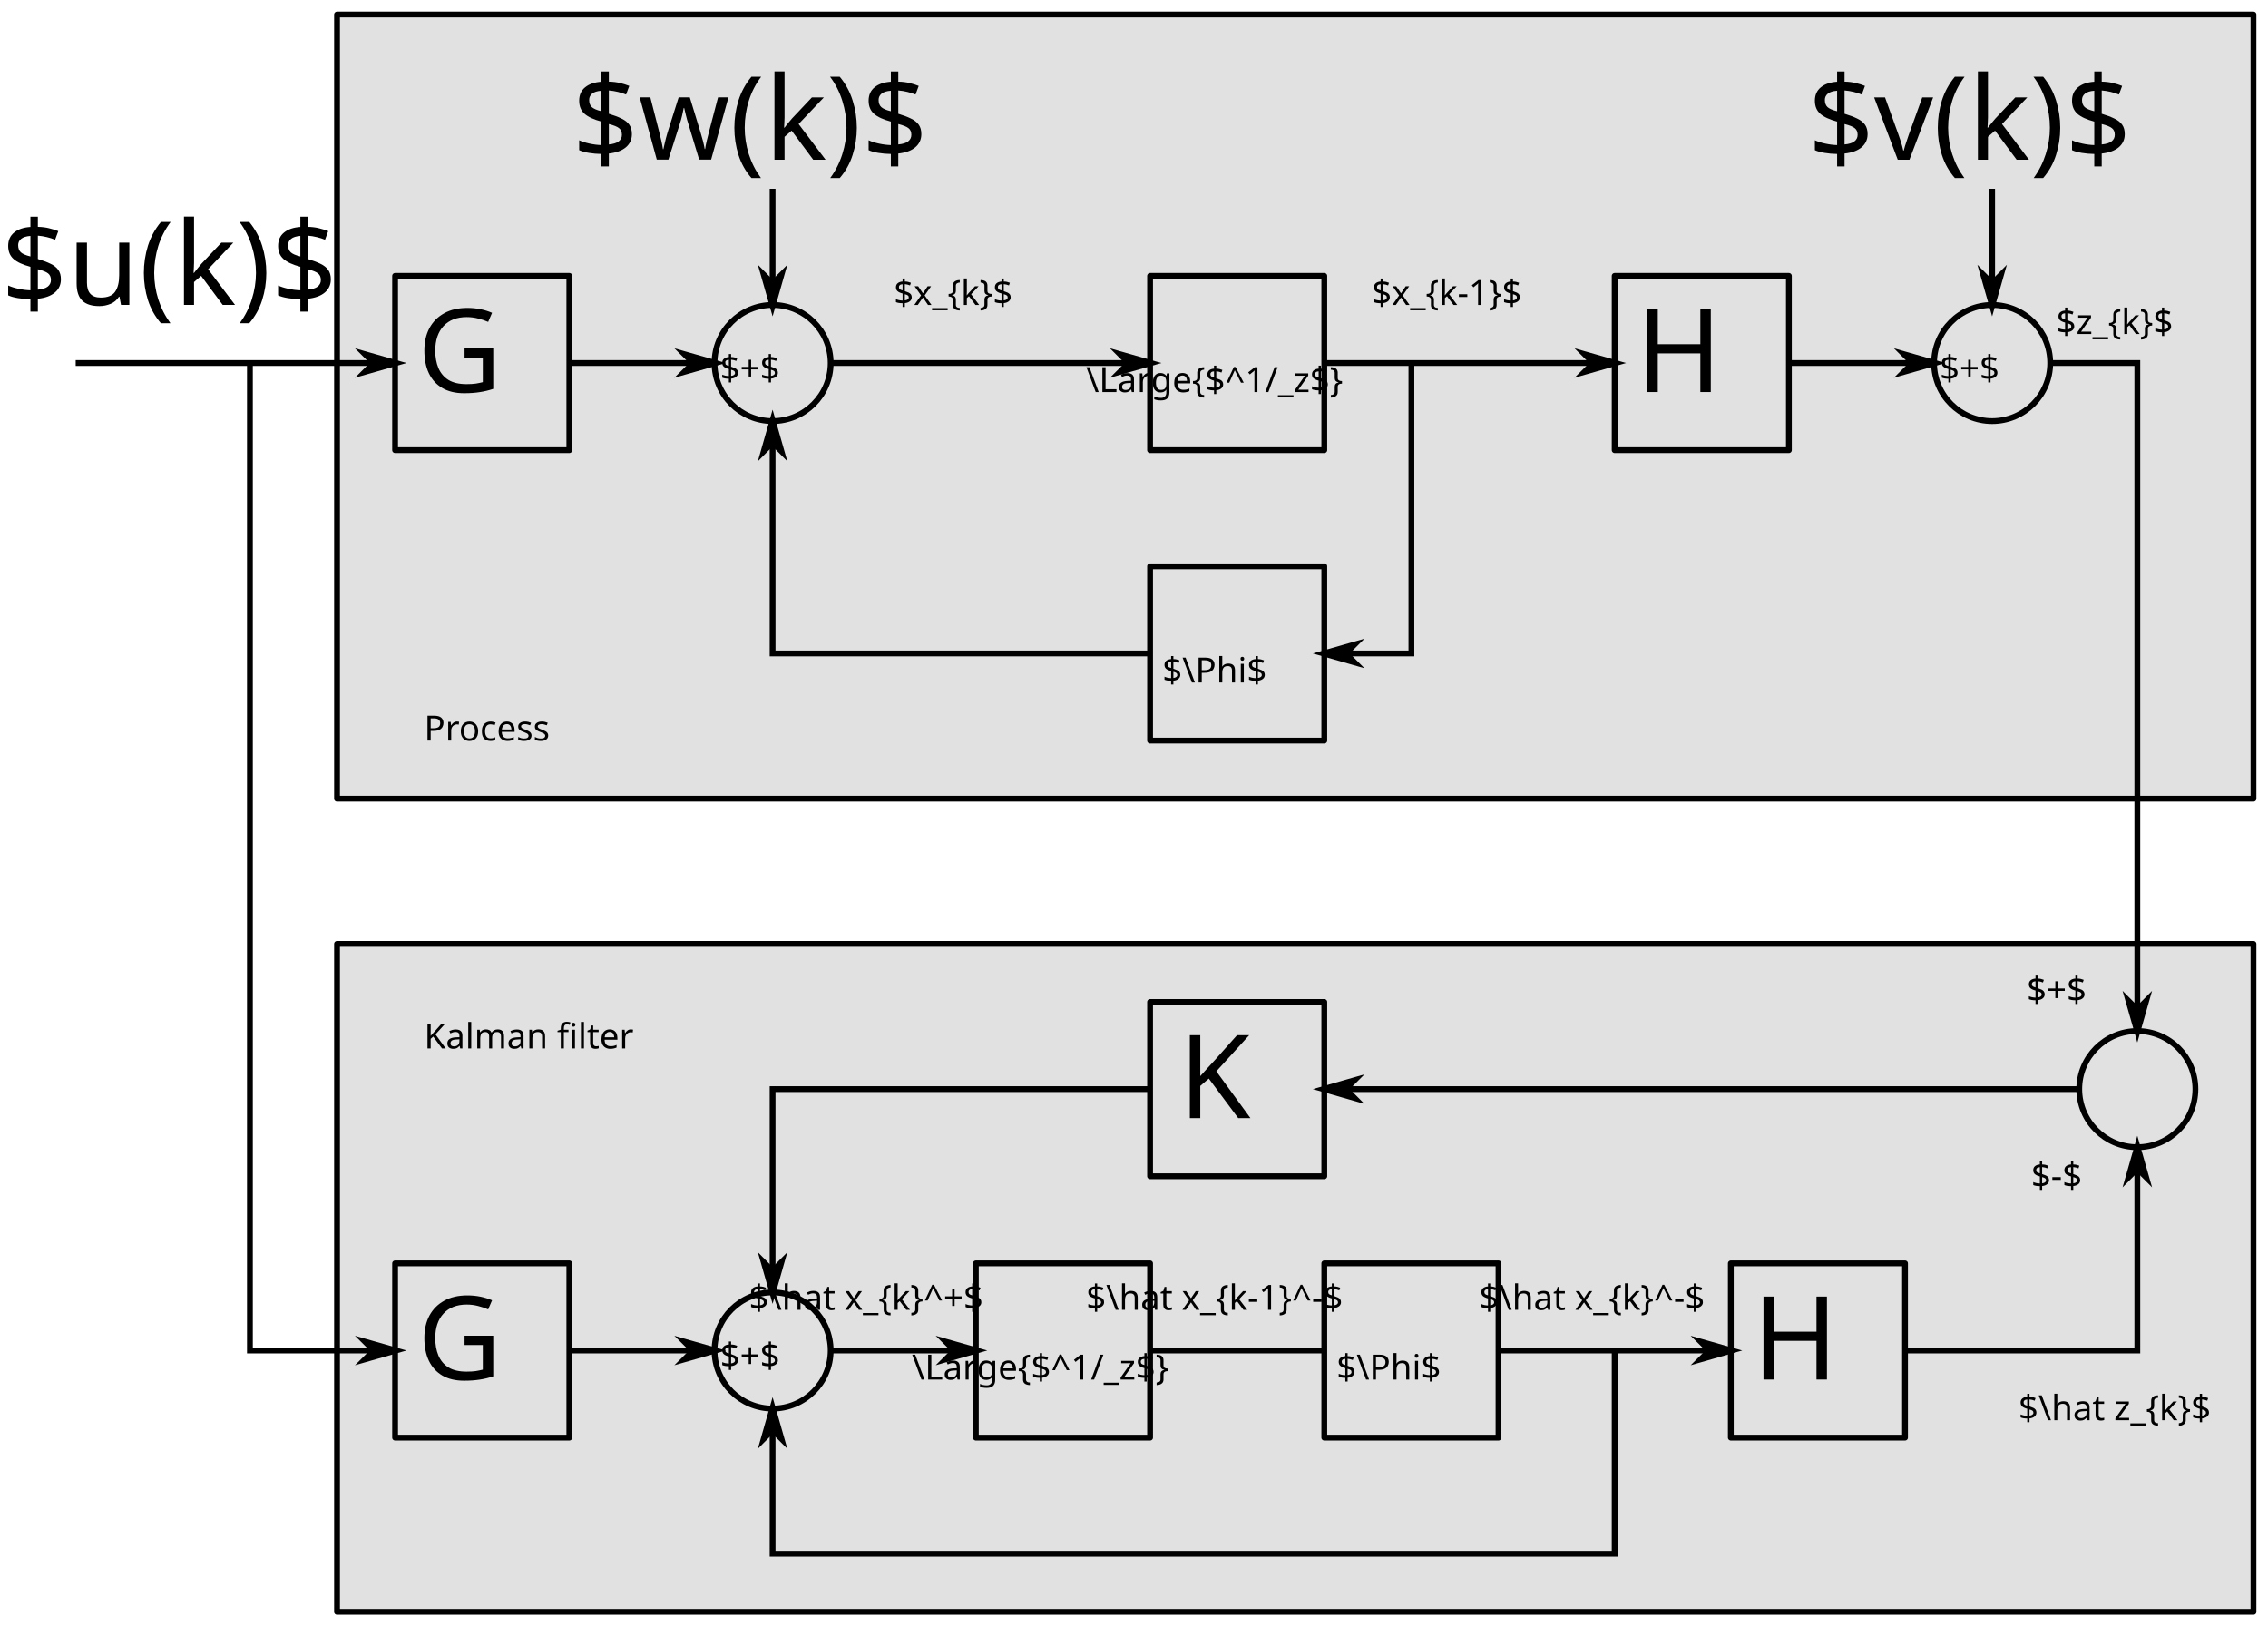
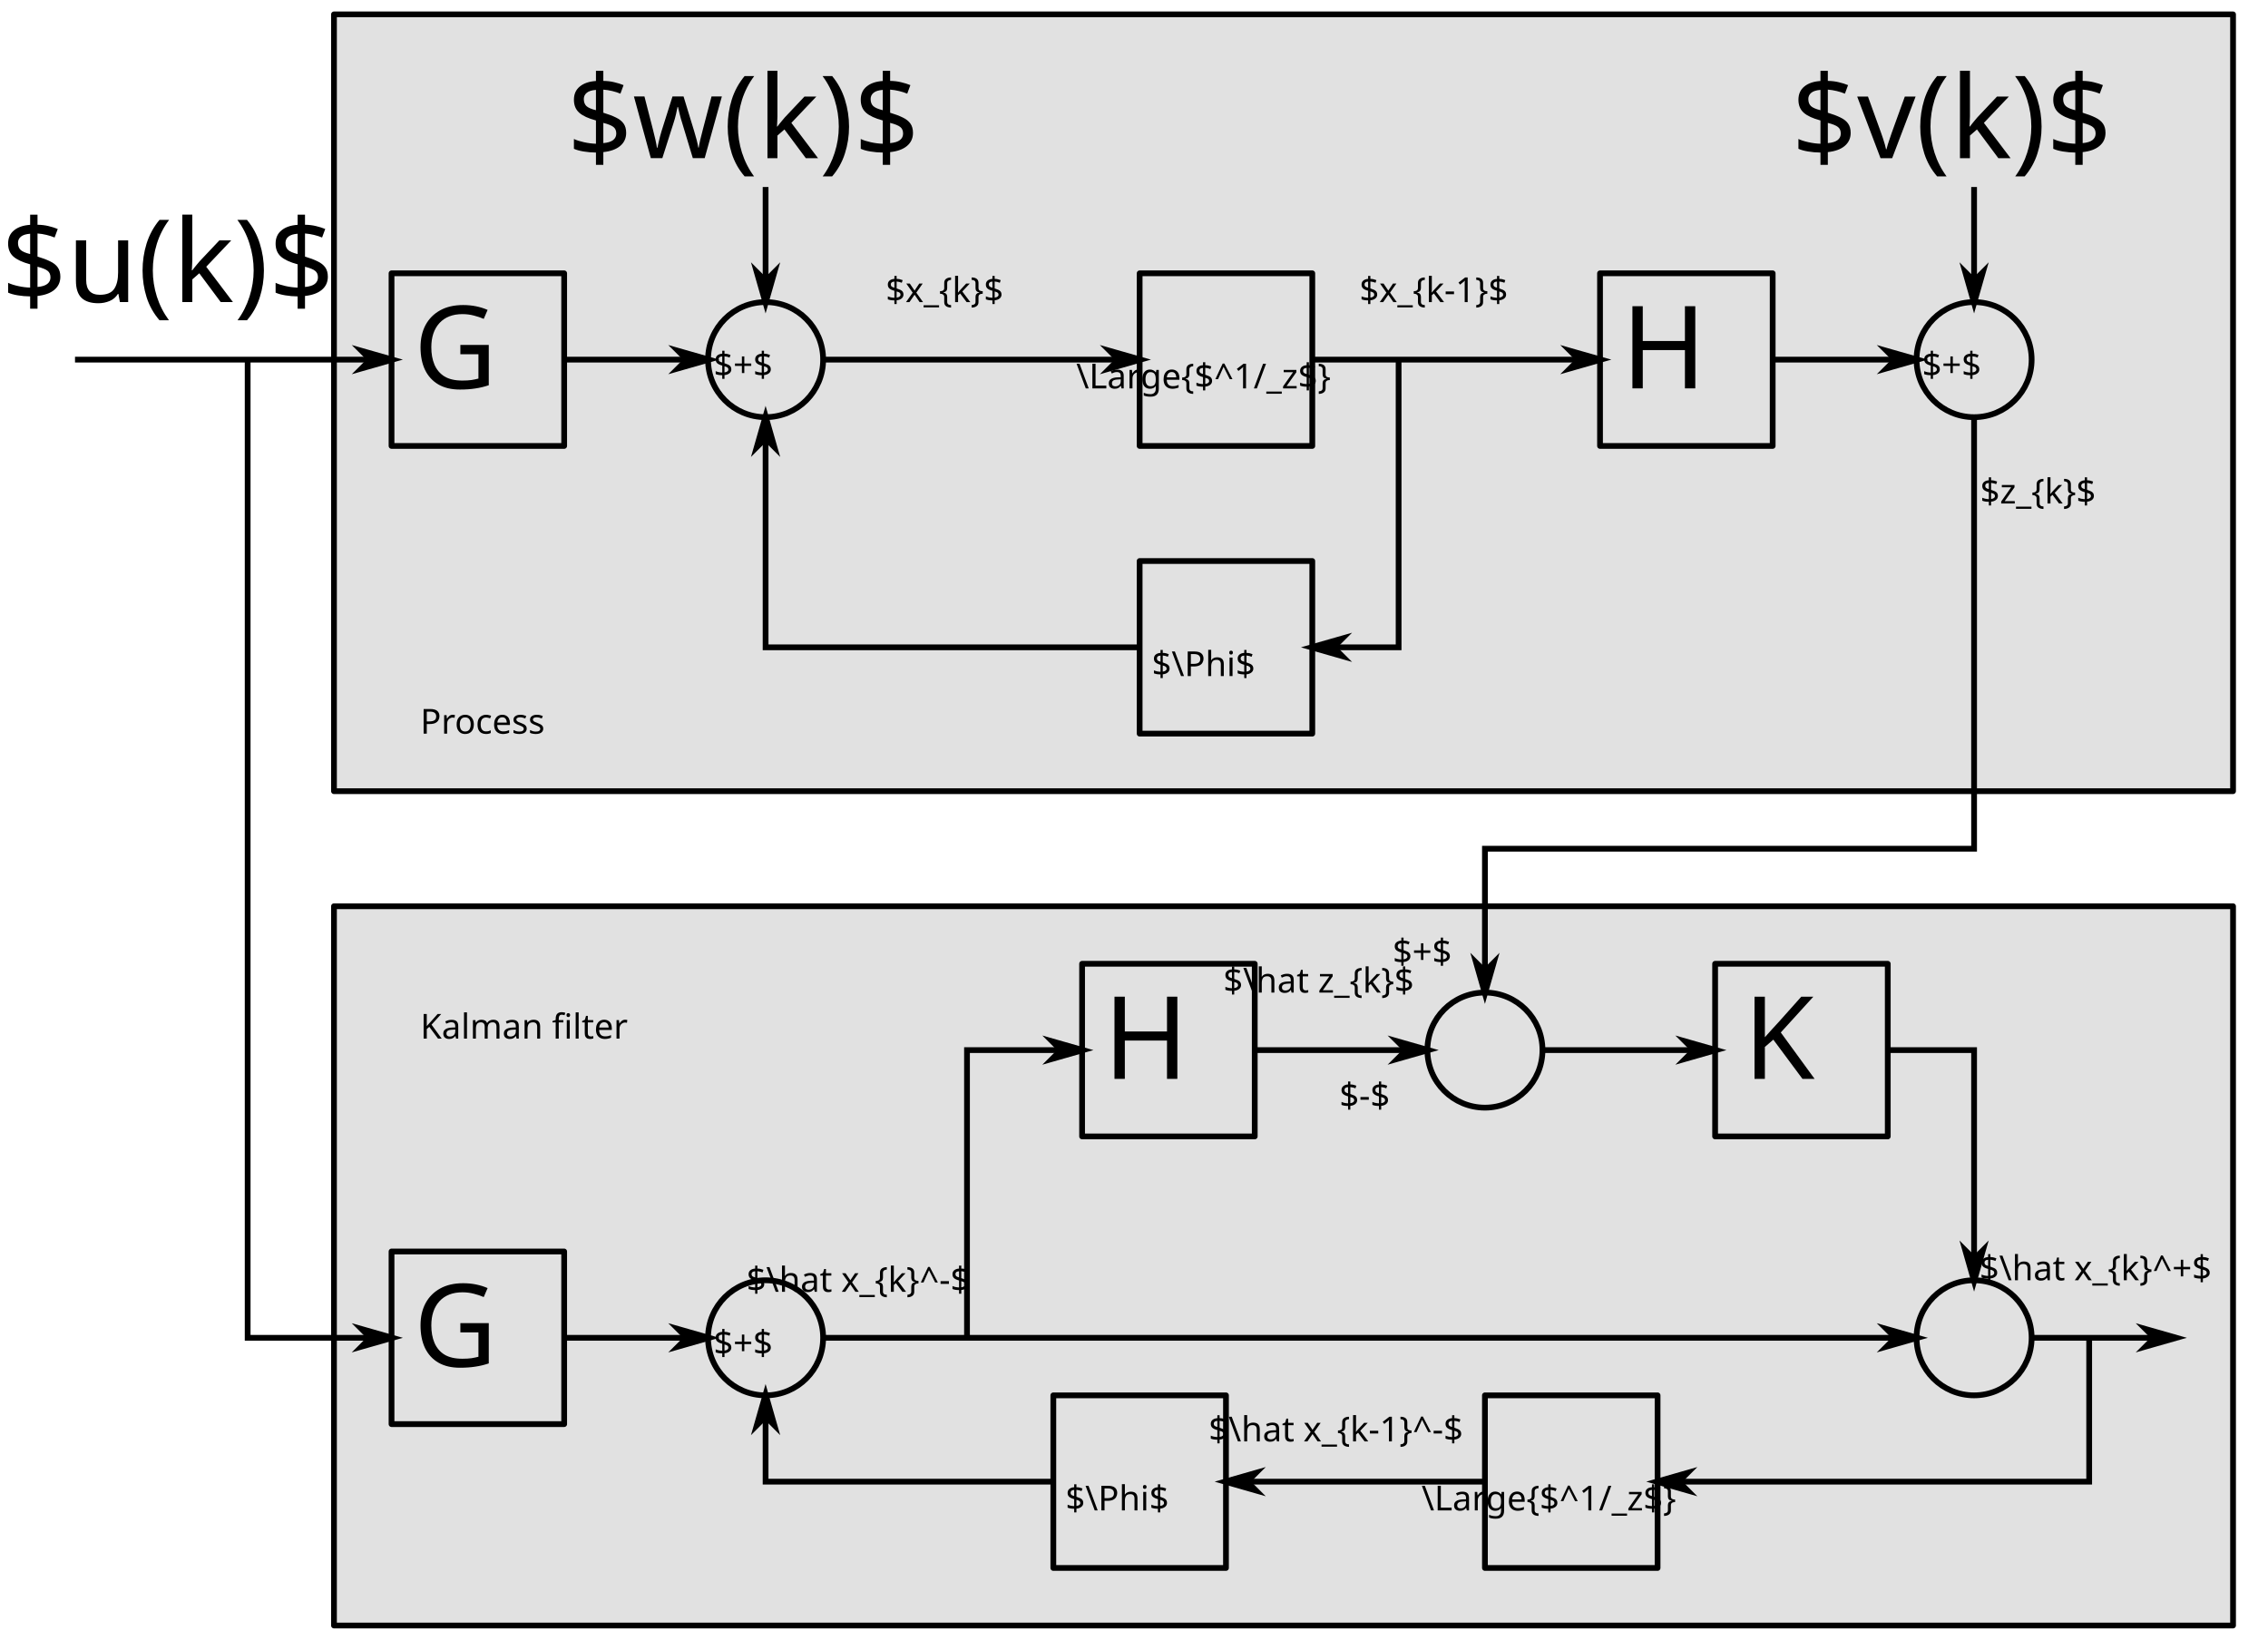
- <svg xmlns="http://www.w3.org/2000/svg" width="390.535" height="280.006" id="svg2" version="1.1">
+ <svg xmlns="http://www.w3.org/2000/svg" width="394.108" height="285" id="svg2" version="1.1">
  <defs id="defs4">
    <marker orient="auto" refY="0" refX="0" id="Arrow1Mend" style="overflow:visible">
      <path id="path4274" d="M 0,0 5,-5 -12.5,0 5,5 0,0 z" style="fill-rule:evenodd;stroke:#000000;stroke-width:1pt" transform="matrix(-0.4,0,0,-0.4,-4,0)" />
    </marker>
  </defs>
-   <g id="layer1" transform="translate(33.03516,-9.868859)">
-     <rect style="fill:#000000;fill-opacity:0.118;stroke:#000000;stroke-width:1;stroke-linecap:round;stroke-linejoin:round;stroke-miterlimit:4;stroke-opacity:1;stroke-dasharray:none;stroke-dashoffset:0" id="rect3113" width="330" height="115" x="25" y="172.362" />
+   <g id="layer1" transform="translate(33.03516,-9.862163)">
+     <rect style="fill:#000000;fill-opacity:0.118;stroke:#000000;stroke-width:1;stroke-linecap:round;stroke-linejoin:round;stroke-miterlimit:4;stroke-opacity:1;stroke-dasharray:none;stroke-dashoffset:0" id="rect3113" width="330" height="125" x="25" y="167.362" />
    <rect style="fill:#000000;fill-opacity:0.118;stroke:#000000;stroke-width:1;stroke-linecap:round;stroke-linejoin:round;stroke-miterlimit:4;stroke-opacity:1;stroke-dasharray:none;stroke-dashoffset:0" id="rect3113-3" width="330" height="135" x="25" y="12.362" />
-     <text xml:space="preserve" style="font-size:6px;font-style:normal;font-weight:normal;text-align:center;line-height:125%;letter-spacing:0px;word-spacing:0px;text-anchor:middle;fill:#000000;fill-opacity:1;stroke:none;font-family:Sans" x="280" y="247.362" id="text3761-5-9">
-       <tspan x="280" y="247.362" id="tspan3765-9-6" style="font-size:20px">H</tspan>
+     <text xml:space="preserve" style="font-size:6px;font-style:normal;font-weight:normal;text-align:center;line-height:125%;letter-spacing:0px;word-spacing:0px;text-anchor:middle;fill:#000000;fill-opacity:1;stroke:none;font-family:Sans" x="170" y="197.362" id="text3761-5-9">
+       <tspan x="170" y="197.362" id="tspan3765-9-6" style="font-size:20px">H</tspan>
    </text>
-     <text xml:space="preserve" style="font-size:6px;font-style:normal;font-weight:normal;text-align:center;line-height:125%;letter-spacing:0px;word-spacing:0px;text-anchor:middle;fill:#000000;fill-opacity:1;stroke:none;font-family:Sans" x="180" y="202.362" id="text3761-5-1">
-       <tspan x="180" y="202.362" id="tspan3765-9-4" style="font-size:20px">K</tspan>
+     <text xml:space="preserve" style="font-size:6px;font-style:normal;font-weight:normal;text-align:center;line-height:125%;letter-spacing:0px;word-spacing:0px;text-anchor:middle;fill:#000000;fill-opacity:1;stroke:none;font-family:Sans" x="280" y="197.362" id="text3761-5-1">
+       <tspan x="280" y="197.362" id="tspan3765-9-4" style="font-size:20px">K</tspan>
    </text>
-     <text xml:space="preserve" style="font-size:6px;font-style:normal;font-weight:normal;text-align:center;line-height:125%;letter-spacing:0px;word-spacing:0px;text-anchor:middle;fill:#000000;fill-opacity:1;stroke:none;font-family:Sans" x="150" y="247.362" id="text3761-5-2">
-       <tspan x="150" y="247.362" id="tspan3765-9-66" style="font-size:6px">\Large{$^1/_z$}</tspan>
+     <text xml:space="preserve" style="font-size:6px;font-style:normal;font-weight:normal;text-align:center;line-height:125%;letter-spacing:0px;word-spacing:0px;text-anchor:middle;fill:#000000;fill-opacity:1;stroke:none;font-family:Sans" x="240" y="272.362" id="text3761-5-2">
+       <tspan x="240" y="272.362" id="tspan3765-9-66" style="font-size:6px">\Large{$^1/_z$}</tspan>
    </text>
-     <text xml:space="preserve" style="font-size:6px;font-style:normal;font-weight:normal;text-align:center;line-height:125%;letter-spacing:0px;word-spacing:0px;text-anchor:middle;fill:#000000;fill-opacity:1;stroke:none;font-family:Sans" x="210" y="247.362" id="text3761-5-0">
-       <tspan x="210" y="247.362" id="tspan3765-9-8" style="font-size:6px">$\Phi$</tspan>
+     <text xml:space="preserve" style="font-size:6px;font-style:normal;font-weight:normal;text-align:center;line-height:125%;letter-spacing:0px;word-spacing:0px;text-anchor:middle;fill:#000000;fill-opacity:1;stroke:none;font-family:Sans" x="165" y="272.362" id="text3761-5-0">
+       <tspan x="165" y="272.362" id="tspan3765-9-8" style="font-size:6px">$\Phi$</tspan>
    </text>
    <text xml:space="preserve" style="font-size:6px;font-style:normal;font-weight:normal;text-align:center;line-height:125%;letter-spacing:0px;word-spacing:0px;text-anchor:middle;fill:#000000;fill-opacity:1;stroke:none;font-family:Sans" x="50" y="247.362" id="text3761-5-4">
      <tspan x="50" y="247.362" id="tspan3765-9-41" style="font-size:20px">G</tspan>
    </text>
    <rect style="fill:none;stroke:#000000;stroke-width:1;stroke-linecap:round;stroke-linejoin:round;stroke-miterlimit:4;stroke-opacity:1;stroke-dasharray:none;stroke-dashoffset:0" id="rect3852" width="30" height="30" x="245" y="57.362" />
    <path style="fill:none;stroke:#000000;stroke-width:1;stroke-linecap:round;stroke-linejoin:round;stroke-miterlimit:4;stroke-opacity:1;stroke-dasharray:none;stroke-dashoffset:0" id="path3856" d="m 270,72.362 c 0,5.523 -4.477,10 -10,10 -5.523,0 -10,-4.477 -10,-10 0,-5.523 4.477,-10 10,-10 5.523,0 10,4.477 10,10 z" transform="translate(50,-5.8566894e-6)" />
-     <path style="fill:none;stroke:#000000;stroke-width:1;stroke-linecap:round;stroke-linejoin:round;stroke-miterlimit:4;stroke-opacity:1;stroke-dasharray:none;stroke-dashoffset:0" id="path3856-4" d="m 270,72.362 c 0,5.523 -4.477,10 -10,10 -5.523,0 -10,-4.477 -10,-10 0,-5.523 4.477,-10 10,-10 5.523,0 10,4.477 10,10 z" transform="translate(75,125)" />
+     <path style="fill:none;stroke:#000000;stroke-width:1;stroke-linecap:round;stroke-linejoin:round;stroke-miterlimit:4;stroke-opacity:1;stroke-dasharray:none;stroke-dashoffset:0" id="path3856-4" d="m 270,72.362 c 0,5.523 -4.477,10 -10,10 -5.523,0 -10,-4.477 -10,-10 0,-5.523 4.477,-10 10,-10 5.523,0 10,4.477 10,10 z" transform="translate(-35,120)" />
    <path style="fill:none;stroke:#000000;stroke-width:1;stroke-linecap:round;stroke-linejoin:round;stroke-miterlimit:4;stroke-opacity:1;stroke-dasharray:none;stroke-dashoffset:0" id="path3856-3" d="m 270,72.362 c 0,5.523 -4.477,10 -10,10 -5.523,0 -10,-4.477 -10,-10 0,-5.523 4.477,-10 10,-10 5.523,0 10,4.477 10,10 z" transform="translate(-160,170)" />
-     <rect style="fill:none;stroke:#000000;stroke-width:1;stroke-linecap:round;stroke-linejoin:round;stroke-miterlimit:4;stroke-opacity:1;stroke-dasharray:none;stroke-dashoffset:0" id="rect3852-4" width="30" height="30" x="135" y="227.362" />
-     <rect style="fill:none;stroke:#000000;stroke-width:1;stroke-linecap:round;stroke-linejoin:round;stroke-miterlimit:4;stroke-opacity:1;stroke-dasharray:none;stroke-dashoffset:0" id="rect3852-3" width="30" height="30" x="195" y="227.362" />
-     <rect style="fill:none;stroke:#000000;stroke-width:1;stroke-linecap:round;stroke-linejoin:round;stroke-miterlimit:4;stroke-opacity:1;stroke-dasharray:none;stroke-dashoffset:0" id="rect3852-5" width="30" height="30" x="265" y="227.362" />
-     <rect style="fill:none;stroke:#000000;stroke-width:1;stroke-linecap:round;stroke-linejoin:round;stroke-miterlimit:4;stroke-opacity:1;stroke-dasharray:none;stroke-dashoffset:0" id="rect3852-6" width="30" height="30" x="165" y="182.362" />
+     <rect style="fill:none;stroke:#000000;stroke-width:1;stroke-linecap:round;stroke-linejoin:round;stroke-miterlimit:4;stroke-opacity:1;stroke-dasharray:none;stroke-dashoffset:0" id="rect3852-4" width="30" height="30" x="150" y="252.362" />
+     <rect style="fill:none;stroke:#000000;stroke-width:1;stroke-linecap:round;stroke-linejoin:round;stroke-miterlimit:4;stroke-opacity:1;stroke-dasharray:none;stroke-dashoffset:0" id="rect3852-3" width="30" height="30" x="225" y="252.362" />
+     <rect style="fill:none;stroke:#000000;stroke-width:1;stroke-linecap:round;stroke-linejoin:round;stroke-miterlimit:4;stroke-opacity:1;stroke-dasharray:none;stroke-dashoffset:0" id="rect3852-5" width="30" height="30" x="155" y="177.362" />
+     <rect style="fill:none;stroke:#000000;stroke-width:1;stroke-linecap:round;stroke-linejoin:round;stroke-miterlimit:4;stroke-opacity:1;stroke-dasharray:none;stroke-dashoffset:0" id="rect3852-6" width="30" height="30" x="265" y="177.362" />
    <rect style="fill:none;stroke:#000000;stroke-width:1;stroke-linecap:round;stroke-linejoin:round;stroke-miterlimit:4;stroke-opacity:1;stroke-dasharray:none;stroke-dashoffset:0" id="rect3852-30" width="30" height="30" x="35" y="227.362" />
    <rect style="fill:none;stroke:#000000;stroke-width:1;stroke-linecap:round;stroke-linejoin:round;stroke-miterlimit:4;stroke-opacity:1;stroke-dasharray:none;stroke-dashoffset:0" id="rect3852-51" width="30" height="30" x="35" y="57.362" />
    <rect style="fill:none;stroke:#000000;stroke-width:1;stroke-linecap:round;stroke-linejoin:round;stroke-miterlimit:4;stroke-opacity:1;stroke-dasharray:none;stroke-dashoffset:0" id="rect3852-1" width="30" height="30" x="165" y="107.362" />
    <text xml:space="preserve" style="font-size:6px;font-style:normal;font-weight:normal;text-align:center;line-height:125%;letter-spacing:0px;word-spacing:0px;text-anchor:middle;fill:#000000;fill-opacity:1;stroke:none;font-family:Sans" x="50" y="77.362" id="text3761-5-25">
      <tspan x="50" y="77.362" id="tspan3765-9-47" style="font-size:20px">G</tspan>
    </text>
    <text xml:space="preserve" style="font-size:6px;font-style:normal;font-weight:normal;text-align:center;line-height:125%;letter-spacing:0px;word-spacing:0px;text-anchor:middle;fill:#000000;fill-opacity:1;stroke:none;font-family:Sans" x="180" y="127.362" id="text3761-5-93">
      <tspan x="180" y="127.362" id="tspan3765-9-7" style="font-size:6px">$\Phi$</tspan>
    </text>
    <rect style="fill:none;stroke:#000000;stroke-width:1;stroke-linecap:round;stroke-linejoin:round;stroke-miterlimit:4;stroke-opacity:1;stroke-dasharray:none;stroke-dashoffset:0" id="rect3852-51-2" width="30" height="30" x="165" y="57.362" />
    <text xml:space="preserve" style="font-size:6px;font-style:normal;font-weight:normal;text-align:center;line-height:125%;letter-spacing:0px;word-spacing:0px;text-anchor:middle;fill:#000000;fill-opacity:1;stroke:none;font-family:Sans" x="180" y="77.362" id="text3761-5-2-9">
      <tspan x="180" y="77.362" id="tspan3765-9-66-8" style="font-size:6px">\Large{$^1/_z$}</tspan>
    </text>
    <path style="fill:none;stroke:#000000;stroke-width:1;stroke-linecap:round;stroke-linejoin:round;stroke-miterlimit:4;stroke-opacity:1;stroke-dasharray:none;stroke-dashoffset:0" id="path3856-3-1" d="m 270,72.362 c 0,5.523 -4.477,10 -10,10 -5.523,0 -10,-4.477 -10,-10 0,-5.523 4.477,-10 10,-10 5.523,0 10,4.477 10,10 z" transform="translate(-160,-6.8359725e-8)" />
    <text xml:space="preserve" style="font-size:6px;font-style:normal;font-weight:normal;text-align:center;line-height:125%;letter-spacing:0px;word-spacing:0px;text-anchor:middle;fill:#000000;fill-opacity:1;stroke:none;font-family:Sans" x="260" y="77.362" id="text3761-5-25-9">
      <tspan x="260" y="77.362" id="tspan3765-9-47-4" style="font-size:20px">H</tspan>
    </text>
    <path style="fill:none;stroke:#000000;stroke-width:1px;stroke-linecap:butt;stroke-linejoin:miter;stroke-opacity:1;marker-end:url(#Arrow1Mend)" d="m 65,72.362 25,0" id="path4113" />
    <path style="fill:none;stroke:#000000;stroke-width:1px;stroke-linecap:butt;stroke-linejoin:miter;stroke-opacity:1;marker-end:url(#Arrow1Mend)" d="m 110,72.362 55,8e-6" id="path4115" />
    <path style="fill:none;stroke:#000000;stroke-width:1px;stroke-linecap:butt;stroke-linejoin:miter;stroke-opacity:1;marker-end:url(#Arrow1Mend)" d="m 195,72.362 50,3e-6" id="path4117" />
    <path style="fill:none;stroke:#000000;stroke-width:1px;stroke-linecap:butt;stroke-linejoin:miter;stroke-opacity:1;marker-end:url(#Arrow1Mend)" d="m 275,72.362 25,0" id="path4119" />
-     <path style="fill:none;stroke:#000000;stroke-width:1px;stroke-linecap:butt;stroke-linejoin:miter;stroke-opacity:1;marker-end:url(#Arrow1Mend)" d="m 320,72.362 15,0 0,115" id="path4123" />
-     <path style="fill:none;stroke:#000000;stroke-width:1px;stroke-linecap:butt;stroke-linejoin:miter;stroke-opacity:1;marker-end:url(#Arrow1Mend)" d="m 295,242.362 40,0 0,-35" id="path4125" />
-     <path style="fill:none;stroke:#000000;stroke-width:1px;stroke-linecap:butt;stroke-linejoin:miter;stroke-opacity:1;marker-end:url(#Arrow1Mend)" d="m 165,197.362 -65,0 0,35" id="path4127" />
-     <path style="fill:none;stroke:#000000;stroke-width:1px;stroke-linecap:butt;stroke-linejoin:miter;stroke-opacity:1;marker-end:url(#Arrow1Mend)" d="m 325,197.362 -130,0" id="path4129" />
    <path style="fill:none;stroke:#000000;stroke-width:1px;stroke-linecap:butt;stroke-linejoin:miter;stroke-opacity:1;marker-end:url(#Arrow1Mend)" d="m 65,242.362 25,0" id="path4133" />
-     <path style="fill:none;stroke:#000000;stroke-width:1px;stroke-linecap:butt;stroke-linejoin:miter;stroke-opacity:1;marker-end:url(#Arrow1Mend)" d="m 110,242.362 25,0" id="path4135" />
-     <path style="fill:none;stroke:#000000;stroke-width:1px;stroke-linecap:butt;stroke-linejoin:miter;stroke-opacity:1;marker-end:url(#Arrow1Mend)" d="m 225,242.362 40,0" id="path4137" />
+     <path style="fill:none;stroke:#000000;stroke-width:1px;stroke-linecap:butt;stroke-linejoin:miter;stroke-opacity:1;marker-end:url(#Arrow1Mend)" d="m 110,242.362 190,0" id="path4135" />
    <path style="fill:none;stroke:#000000;stroke-width:1px;stroke-linecap:butt;stroke-linejoin:miter;stroke-opacity:1;marker-end:url(#Arrow1Mend)" d="m 210,72.362 0,50 -15,10e-6" id="path4141" />
    <path style="fill:none;stroke:#000000;stroke-width:1px;stroke-linecap:butt;stroke-linejoin:miter;stroke-opacity:1;marker-end:url(#Arrow1Mend)" d="m 165,122.362 -65,0 0,-40" id="path4143" />
    <path style="fill:none;stroke:#000000;stroke-width:1px;stroke-linecap:butt;stroke-linejoin:miter;stroke-opacity:1;marker-end:url(#Arrow1Mend)" d="m -57,33 55,1.6e-5" id="path4147" transform="translate(37,39.36217)" />
    <text xml:space="preserve" style="font-size:6px;font-style:normal;font-weight:normal;text-align:center;line-height:125%;letter-spacing:0px;word-spacing:0px;text-anchor:middle;fill:#000000;fill-opacity:1;stroke:none;font-family:Sans" x="0" y="62.362" id="text3761-5-25-1">
      <tspan x="0" y="62.362" id="tspan3765-9-47-9" style="font-size:20px">$u(k)$</tspan>
    </text>
    <path style="fill:none;stroke:#000000;stroke-width:1px;stroke-linecap:butt;stroke-linejoin:miter;stroke-opacity:1;marker-end:url(#Arrow1Mend)" d="m 100,42.362 0,20" id="path4174" />
    <path style="fill:none;stroke:#000000;stroke-width:1px;stroke-linecap:butt;stroke-linejoin:miter;stroke-opacity:1;marker-end:url(#Arrow1Mend)" d="m 310,42.362 0,20" id="path4176" />
    <text xml:space="preserve" style="font-size:6px;font-style:normal;font-weight:normal;text-align:center;line-height:125%;letter-spacing:0px;word-spacing:0px;text-anchor:middle;fill:#000000;fill-opacity:1;stroke:none;font-family:Sans" x="100" y="37.362" id="text3761-5-25-3">
      <tspan x="100" y="37.362" id="tspan3765-9-47-43" style="font-size:20px">$w(k)$</tspan>
    </text>
    <text xml:space="preserve" style="font-size:6px;font-style:normal;font-weight:normal;text-align:center;line-height:125%;letter-spacing:0px;word-spacing:0px;text-anchor:middle;fill:#000000;fill-opacity:1;stroke:none;font-family:Sans" x="310" y="37.362" id="text3761-5-25-33">
      <tspan x="310" y="37.362" id="tspan3765-9-47-96" style="font-size:20px">$v(k)$</tspan>
    </text>
-     <text xml:space="preserve" style="font-size:6px;font-style:normal;font-weight:normal;text-align:center;line-height:125%;letter-spacing:0px;word-spacing:0px;text-anchor:middle;fill:#000000;fill-opacity:1;stroke:none;font-family:Sans" x="325" y="214.362" id="text4216">
-       <tspan id="tspan4218" x="325" y="214.362">$-$</tspan>
+     <text xml:space="preserve" style="font-size:6px;font-style:normal;font-weight:normal;text-align:center;line-height:125%;letter-spacing:0px;word-spacing:0px;text-anchor:middle;fill:#000000;fill-opacity:1;stroke:none;font-family:Sans" x="208" y="202.362" id="text4216">
+       <tspan id="tspan4218" x="208" y="202.362">$-$</tspan>
    </text>
    <text xml:space="preserve" style="font-size:6px;font-style:normal;font-weight:normal;text-align:center;line-height:125%;letter-spacing:0px;word-spacing:0px;text-anchor:middle;fill:#000000;fill-opacity:1;stroke:none;font-family:Sans" x="100" y="75.362" id="text4208-0">
      <tspan id="tspan4210-84" x="100" y="75.362">$+$</tspan>
    </text>
    <path style="fill:none;stroke:#000000;stroke-width:1px;stroke-linecap:butt;stroke-linejoin:miter;stroke-opacity:1;marker-end:url(#Arrow1Mend)" d="m 32.5,52.176 0,170 25,0" id="path7985" transform="translate(-22.5,20.1864)" />
    <text xml:space="preserve" style="font-size:6px;font-style:normal;font-weight:normal;text-align:center;line-height:125%;letter-spacing:0px;word-spacing:0px;text-anchor:middle;fill:#000000;fill-opacity:1;stroke:none;font-family:Sans" x="310" y="75.362" id="text4208-0-9">
      <tspan id="tspan4210-84-4" x="310" y="75.362">$+$</tspan>
    </text>
-     <text xml:space="preserve" style="font-size:6px;font-style:normal;font-weight:normal;text-align:center;line-height:125%;letter-spacing:0px;word-spacing:0px;text-anchor:middle;fill:#000000;fill-opacity:1;stroke:none;font-family:Sans" x="325" y="182.362" id="text4208-0-5">
-       <tspan id="tspan4210-84-3" x="325" y="182.362">$+$</tspan>
+     <text xml:space="preserve" style="font-size:6px;font-style:normal;font-weight:normal;text-align:center;line-height:125%;letter-spacing:0px;word-spacing:0px;text-anchor:middle;fill:#000000;fill-opacity:1;stroke:none;font-family:Sans" x="218" y="177.362" id="text4208-0-5">
+       <tspan id="tspan4210-84-3" x="218" y="177.362">$+$</tspan>
    </text>
    <text xml:space="preserve" style="font-size:6px;font-style:normal;font-weight:normal;text-align:center;line-height:125%;letter-spacing:0px;word-spacing:0px;text-anchor:middle;fill:#000000;fill-opacity:1;stroke:none;font-family:Sans" x="100" y="245.362" id="text4208-0-03">
      <tspan id="tspan4210-84-7" x="100" y="245.362">$+$</tspan>
    </text>
    <text xml:space="preserve" style="font-size:6px;font-style:normal;font-weight:normal;text-align:center;line-height:125%;letter-spacing:0px;word-spacing:0px;text-anchor:middle;fill:#000000;fill-opacity:1;stroke:none;font-family:Sans" x="135" y="62.362" id="text3761-5-25-8">
      <tspan x="135" y="62.362" id="tspan3765-9-47-5" style="font-size:6px">$x_{k}$</tspan>
    </text>
    <text xml:space="preserve" style="font-size:6px;font-style:normal;font-weight:normal;text-align:center;line-height:125%;letter-spacing:0px;word-spacing:0px;text-anchor:middle;fill:#000000;fill-opacity:1;stroke:none;font-family:Sans" x="220" y="62.362" id="text3761-5-25-8-3">
      <tspan x="220" y="62.362" id="tspan3765-9-47-5-4" style="font-size:6px">$x_{k-1}$</tspan>
    </text>
-     <text xml:space="preserve" style="font-size:6px;font-style:normal;font-weight:normal;text-align:center;line-height:125%;letter-spacing:0px;word-spacing:0px;text-anchor:middle;fill:#000000;fill-opacity:1;stroke:none;font-family:Sans" x="335" y="67.362" id="text3761-5-25-3-9">
-       <tspan x="335" y="67.362" id="tspan3765-9-47-43-4" style="font-size:6px">$z_{k}$</tspan>
+     <text xml:space="preserve" style="font-size:6px;font-style:normal;font-weight:normal;text-align:center;line-height:125%;letter-spacing:0px;word-spacing:0px;text-anchor:middle;fill:#000000;fill-opacity:1;stroke:none;font-family:Sans" x="325" y="97.362" id="text3761-5-25-3-9">
+       <tspan x="325" y="97.362" id="tspan3765-9-47-43-4" style="font-size:6px">$z_{k}$</tspan>
    </text>
-     <text xml:space="preserve" style="font-size:6px;font-style:normal;font-weight:normal;text-align:center;line-height:125%;letter-spacing:0px;word-spacing:0px;text-anchor:middle;fill:#000000;fill-opacity:1;stroke:none;font-family:Sans" x="335" y="254.362" id="text3761-5-25-3-9-7">
-       <tspan x="335" y="254.362" id="tspan3765-9-47-43-4-7" style="font-size:6px">$\hat z_{k}$</tspan>
+     <text xml:space="preserve" style="font-size:6px;font-style:normal;font-weight:normal;text-align:center;line-height:125%;letter-spacing:0px;word-spacing:0px;text-anchor:middle;fill:#000000;fill-opacity:1;stroke:none;font-family:Sans" x="200" y="182.362" id="text3761-5-25-3-9-7">
+       <tspan x="200" y="182.362" id="tspan3765-9-47-43-4-7" style="font-size:6px">$\hat z_{k}$</tspan>
    </text>
-     <text xml:space="preserve" style="font-size:6px;font-style:normal;font-weight:normal;text-align:center;line-height:125%;letter-spacing:0px;word-spacing:0px;text-anchor:middle;fill:#000000;fill-opacity:1;stroke:none;font-family:Sans" x="180" y="235.362" id="text3761-5-25-3-9-6-3">
-       <tspan x="180" y="235.362" id="tspan3765-9-47-43-4-73-9" style="font-size:6px">$\hat x_{k-1}^-$</tspan>
+     <text xml:space="preserve" style="font-size:6px;font-style:normal;font-weight:normal;text-align:center;line-height:125%;letter-spacing:0px;word-spacing:0px;text-anchor:middle;fill:#000000;fill-opacity:1;stroke:none;font-family:Sans" x="203" y="260.362" id="text3761-5-25-3-9-6-3">
+       <tspan x="203" y="260.362" id="tspan3765-9-47-43-4-73-9" style="font-size:6px">$\hat x_{k-1}^-$</tspan>
    </text>
-     <path style="fill:none;stroke:#000000;stroke-width:1px;stroke-linecap:butt;stroke-linejoin:miter;stroke-opacity:1" d="m 165,242.362 30,0" id="path8513" />
-     <path style="fill:none;stroke:#000000;stroke-width:1px;stroke-linecap:butt;stroke-linejoin:miter;stroke-opacity:1;marker-end:url(#Arrow1Mend)" d="m 245,242.362 0,35 -145,0 0,-25" id="path8515" />
-     <text xml:space="preserve" style="font-size:6px;font-style:normal;font-weight:normal;text-align:center;line-height:125%;letter-spacing:0px;word-spacing:0px;text-anchor:middle;fill:#000000;fill-opacity:1;stroke:none;font-family:Sans" x="120" y="235.362" id="text3761-5-25-3-9-6-3-9">
-       <tspan x="120" y="235.362" id="tspan3765-9-47-43-4-73-9-3" style="font-size:6px">$\hat x_{k}^+$</tspan>
+     <text xml:space="preserve" style="font-size:6px;font-style:normal;font-weight:normal;text-align:center;line-height:125%;letter-spacing:0px;word-spacing:0px;text-anchor:middle;fill:#000000;fill-opacity:1;stroke:none;font-family:Sans" x="335" y="232.362" id="text3761-5-25-3-9-6-3-9">
+       <tspan x="335" y="232.362" id="tspan3765-9-47-43-4-73-9-3" style="font-size:6px">$\hat x_{k}^+$</tspan>
    </text>
-     <text xml:space="preserve" style="font-size:6px;font-style:normal;font-weight:normal;text-align:center;line-height:125%;letter-spacing:0px;word-spacing:0px;text-anchor:middle;fill:#000000;fill-opacity:1;stroke:none;font-family:Sans" x="245" y="235.362" id="text3761-5-25-3-9-6-3-9-4">
-       <tspan x="245" y="235.362" id="tspan3765-9-47-43-4-73-9-3-5" style="font-size:6px">$\hat x_{k}^-$</tspan>
+     <text xml:space="preserve" style="font-size:6px;font-style:normal;font-weight:normal;text-align:center;line-height:125%;letter-spacing:0px;word-spacing:0px;text-anchor:middle;fill:#000000;fill-opacity:1;stroke:none;font-family:Sans" x="120" y="234.362" id="text3761-5-25-3-9-6-3-9-4">
+       <tspan x="120" y="234.362" id="tspan3765-9-47-43-4-73-9-3-5" style="font-size:6px">$\hat x_{k}^-$</tspan>
    </text>
    <text xml:space="preserve" style="font-size:6px;font-style:normal;font-weight:normal;text-align:start;line-height:125%;letter-spacing:0px;word-spacing:0px;text-anchor:start;fill:#000000;fill-opacity:1;stroke:none;font-family:Sans" x="40" y="137.362" id="text3915">
      <tspan id="tspan3917" x="40" y="137.362">Process</tspan>
    </text>
    <text xml:space="preserve" style="font-size:6px;font-style:normal;font-weight:normal;text-align:start;line-height:125%;letter-spacing:0px;word-spacing:0px;text-anchor:start;fill:#000000;fill-opacity:1;stroke:none;font-family:Sans" x="40" y="190.362" id="text3919">
      <tspan id="tspan3921" x="40" y="190.362">Kalman filter</tspan>
    </text>
+     <path style="fill:none;stroke:#000000;stroke-width:1;stroke-linecap:round;stroke-linejoin:round;stroke-miterlimit:4;stroke-opacity:1;stroke-dasharray:none;stroke-dashoffset:0" id="path3856-4-8" d="m 270,72.362 c 0,5.523 -4.477,10 -10,10 -5.523,0 -10,-4.477 -10,-10 0,-5.523 4.477,-10 10,-10 5.523,0 10,4.477 10,10 z" transform="translate(50,170)" />
+     <path style="fill:none;stroke:#000000;stroke-width:1px;stroke-linecap:butt;stroke-linejoin:miter;stroke-opacity:1;marker-start:none;marker-end:url(#Arrow1Mend)" d="m 343.035,72.493 0,75 -85,0 0,25" id="path3089" transform="translate(-33.03516,9.868859)" />
+     <path style="fill:none;stroke:#000000;stroke-width:1px;stroke-linecap:butt;stroke-linejoin:miter;stroke-opacity:1;marker-start:none;marker-end:url(#Arrow1Mend)" d="m 168.035,232.493 0,-50 20,0" id="path3091" transform="translate(-33.03516,9.868859)" />
+     <path style="fill:none;stroke:#000000;stroke-width:1px;stroke-linecap:butt;stroke-linejoin:miter;stroke-opacity:1;marker-start:none;marker-end:url(#Arrow1Mend)" d="m 185,192.362 30,0" id="path3093" />
+     <path style="fill:none;stroke:#000000;stroke-width:1px;stroke-linecap:butt;stroke-linejoin:miter;stroke-opacity:1;marker-start:none;marker-end:url(#Arrow1Mend)" d="m 235,192.362 30,0" id="path3095" />
+     <path style="fill:none;stroke:#000000;stroke-width:1px;stroke-linecap:butt;stroke-linejoin:miter;stroke-opacity:1;marker-start:none;marker-end:url(#Arrow1Mend)" d="m 328.035,182.493 15,0 0,40" id="path3097" transform="translate(-33.03516,9.868859)" />
+     <path style="fill:none;stroke:#000000;stroke-width:1px;stroke-linecap:butt;stroke-linejoin:miter;stroke-opacity:1;marker-start:none;marker-end:url(#Arrow1Mend)" d="m 320,242.362 25,0" id="path3099" />
+     <path style="fill:none;stroke:#000000;stroke-width:1px;stroke-linecap:butt;stroke-linejoin:miter;stroke-opacity:1;marker-start:none;marker-end:url(#Arrow1Mend)" d="m 363.035,232.493 0,25 -75,0" id="path3101" transform="translate(-33.03516,9.868859)" />
+     <path style="fill:none;stroke:#000000;stroke-width:1px;stroke-linecap:butt;stroke-linejoin:miter;stroke-opacity:1;marker-start:none;marker-end:url(#Arrow1Mend)" d="m 258.035,257.493 -45,0" id="path3103" transform="translate(-33.03516,9.868859)" />
+     <path style="fill:none;stroke:#000000;stroke-width:1px;stroke-linecap:butt;stroke-linejoin:miter;stroke-opacity:1;marker-start:none;marker-end:url(#Arrow1Mend)" d="m 183.035,257.493 -50,0 0,-15" id="path3105" transform="translate(-33.03516,9.868859)" />
  </g>
</svg>
